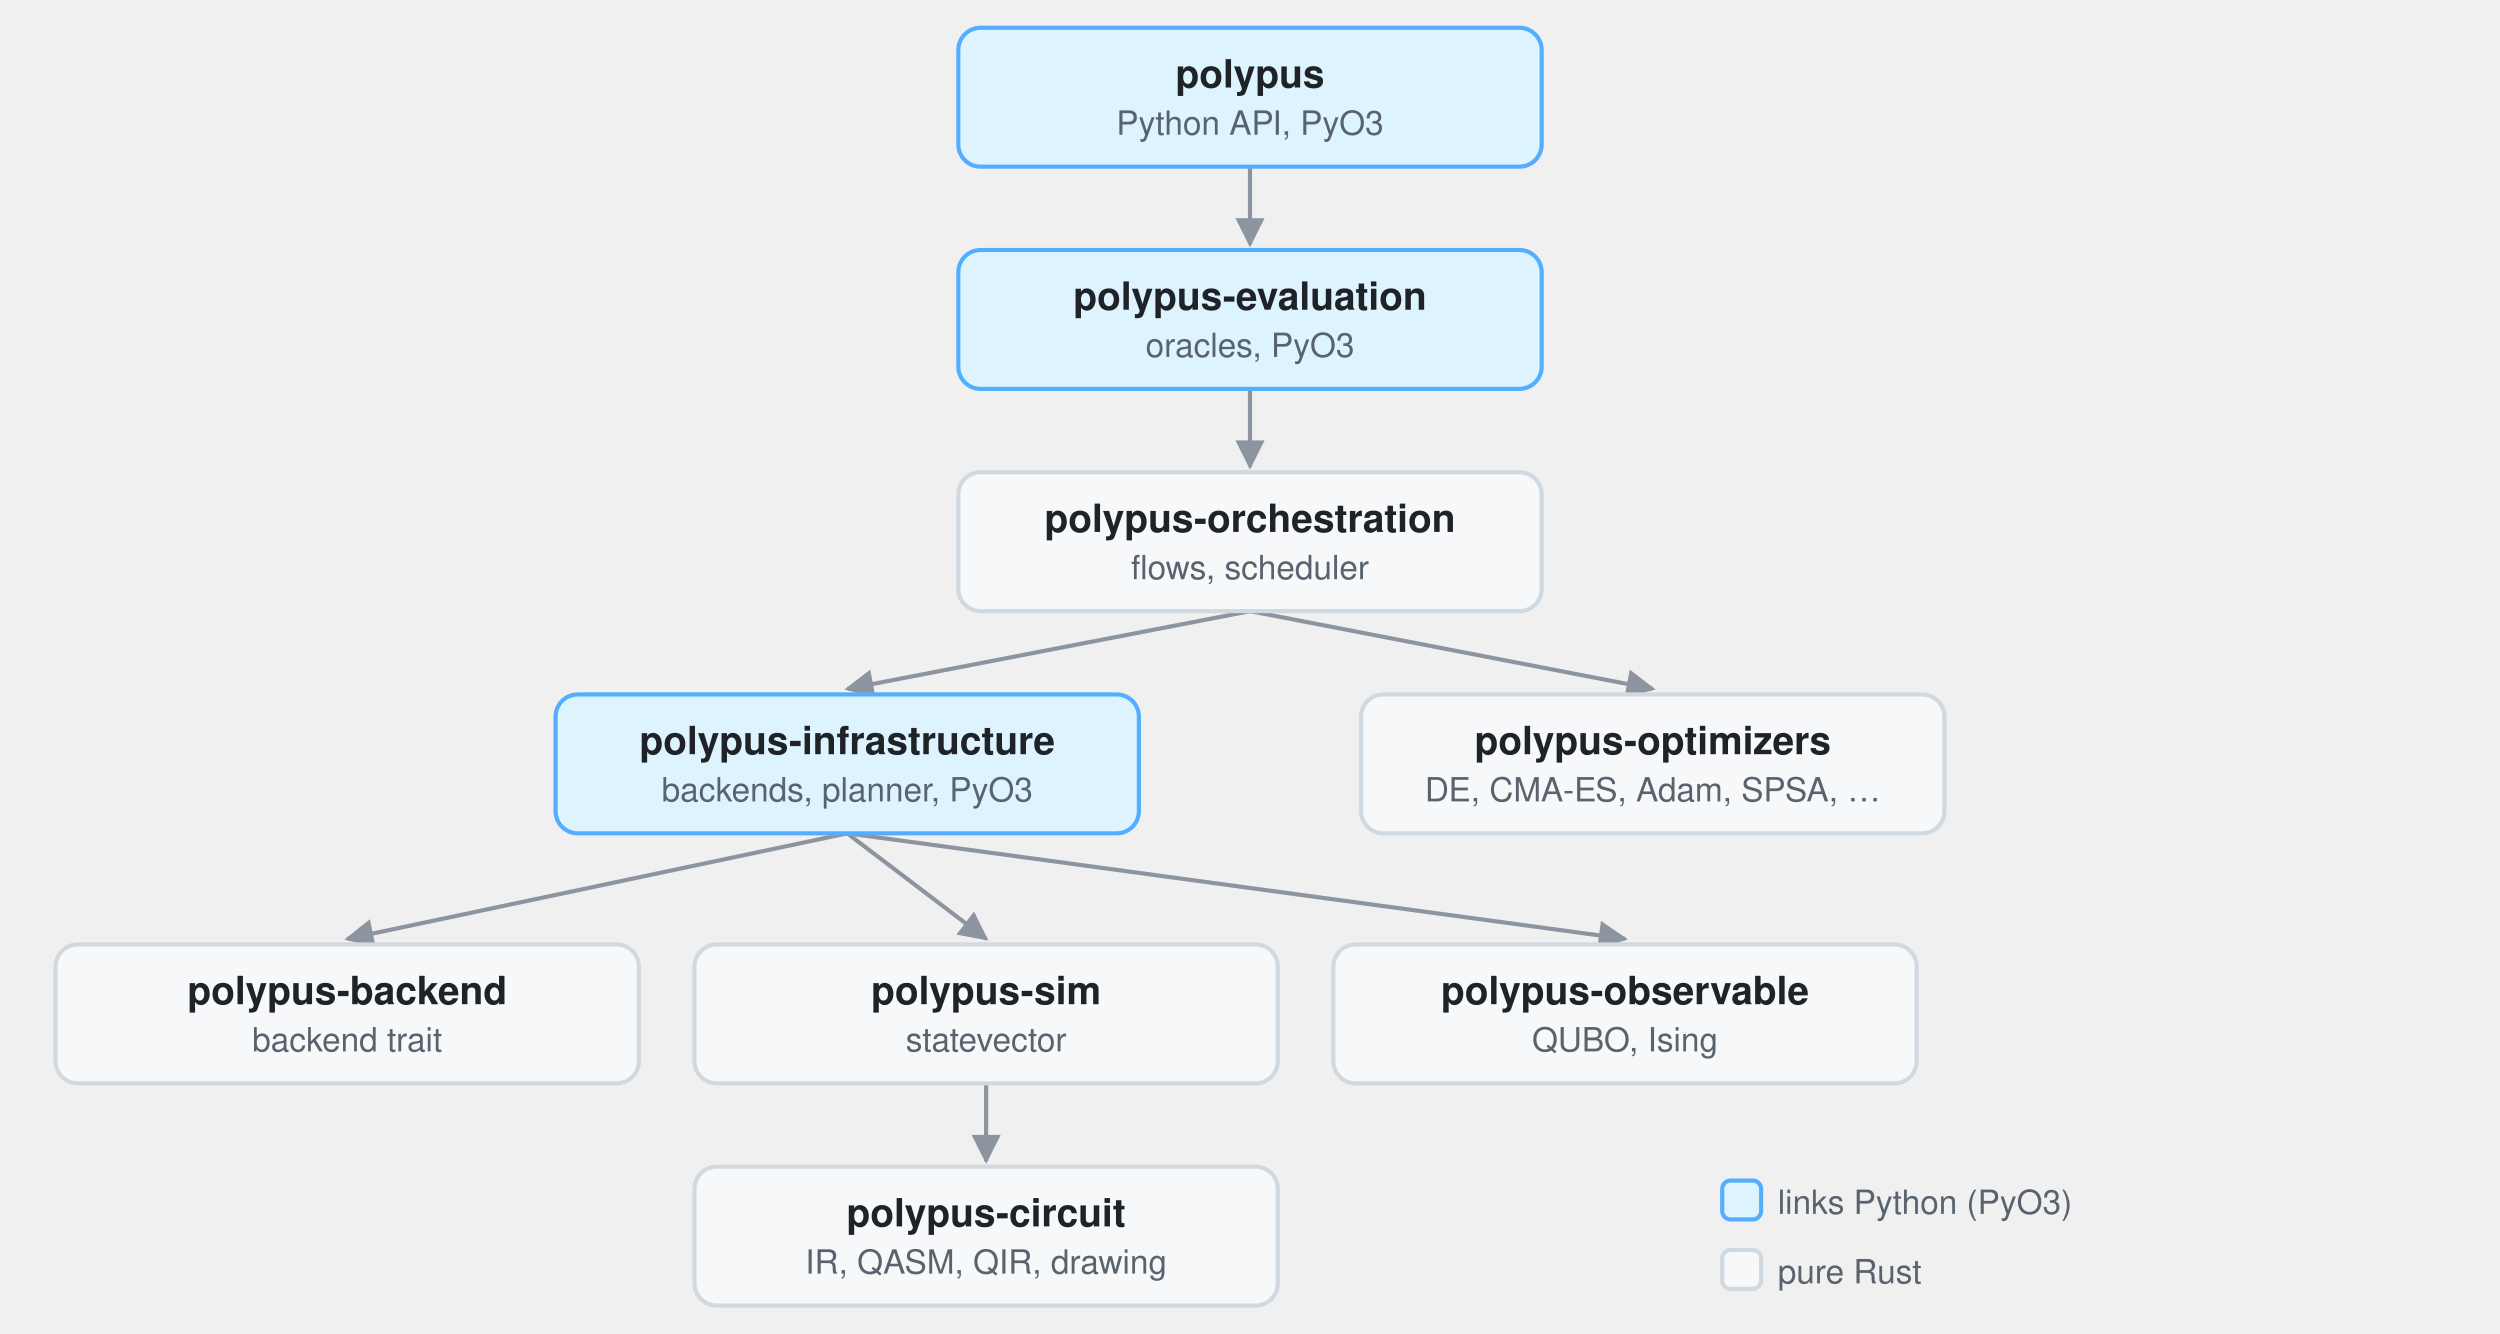
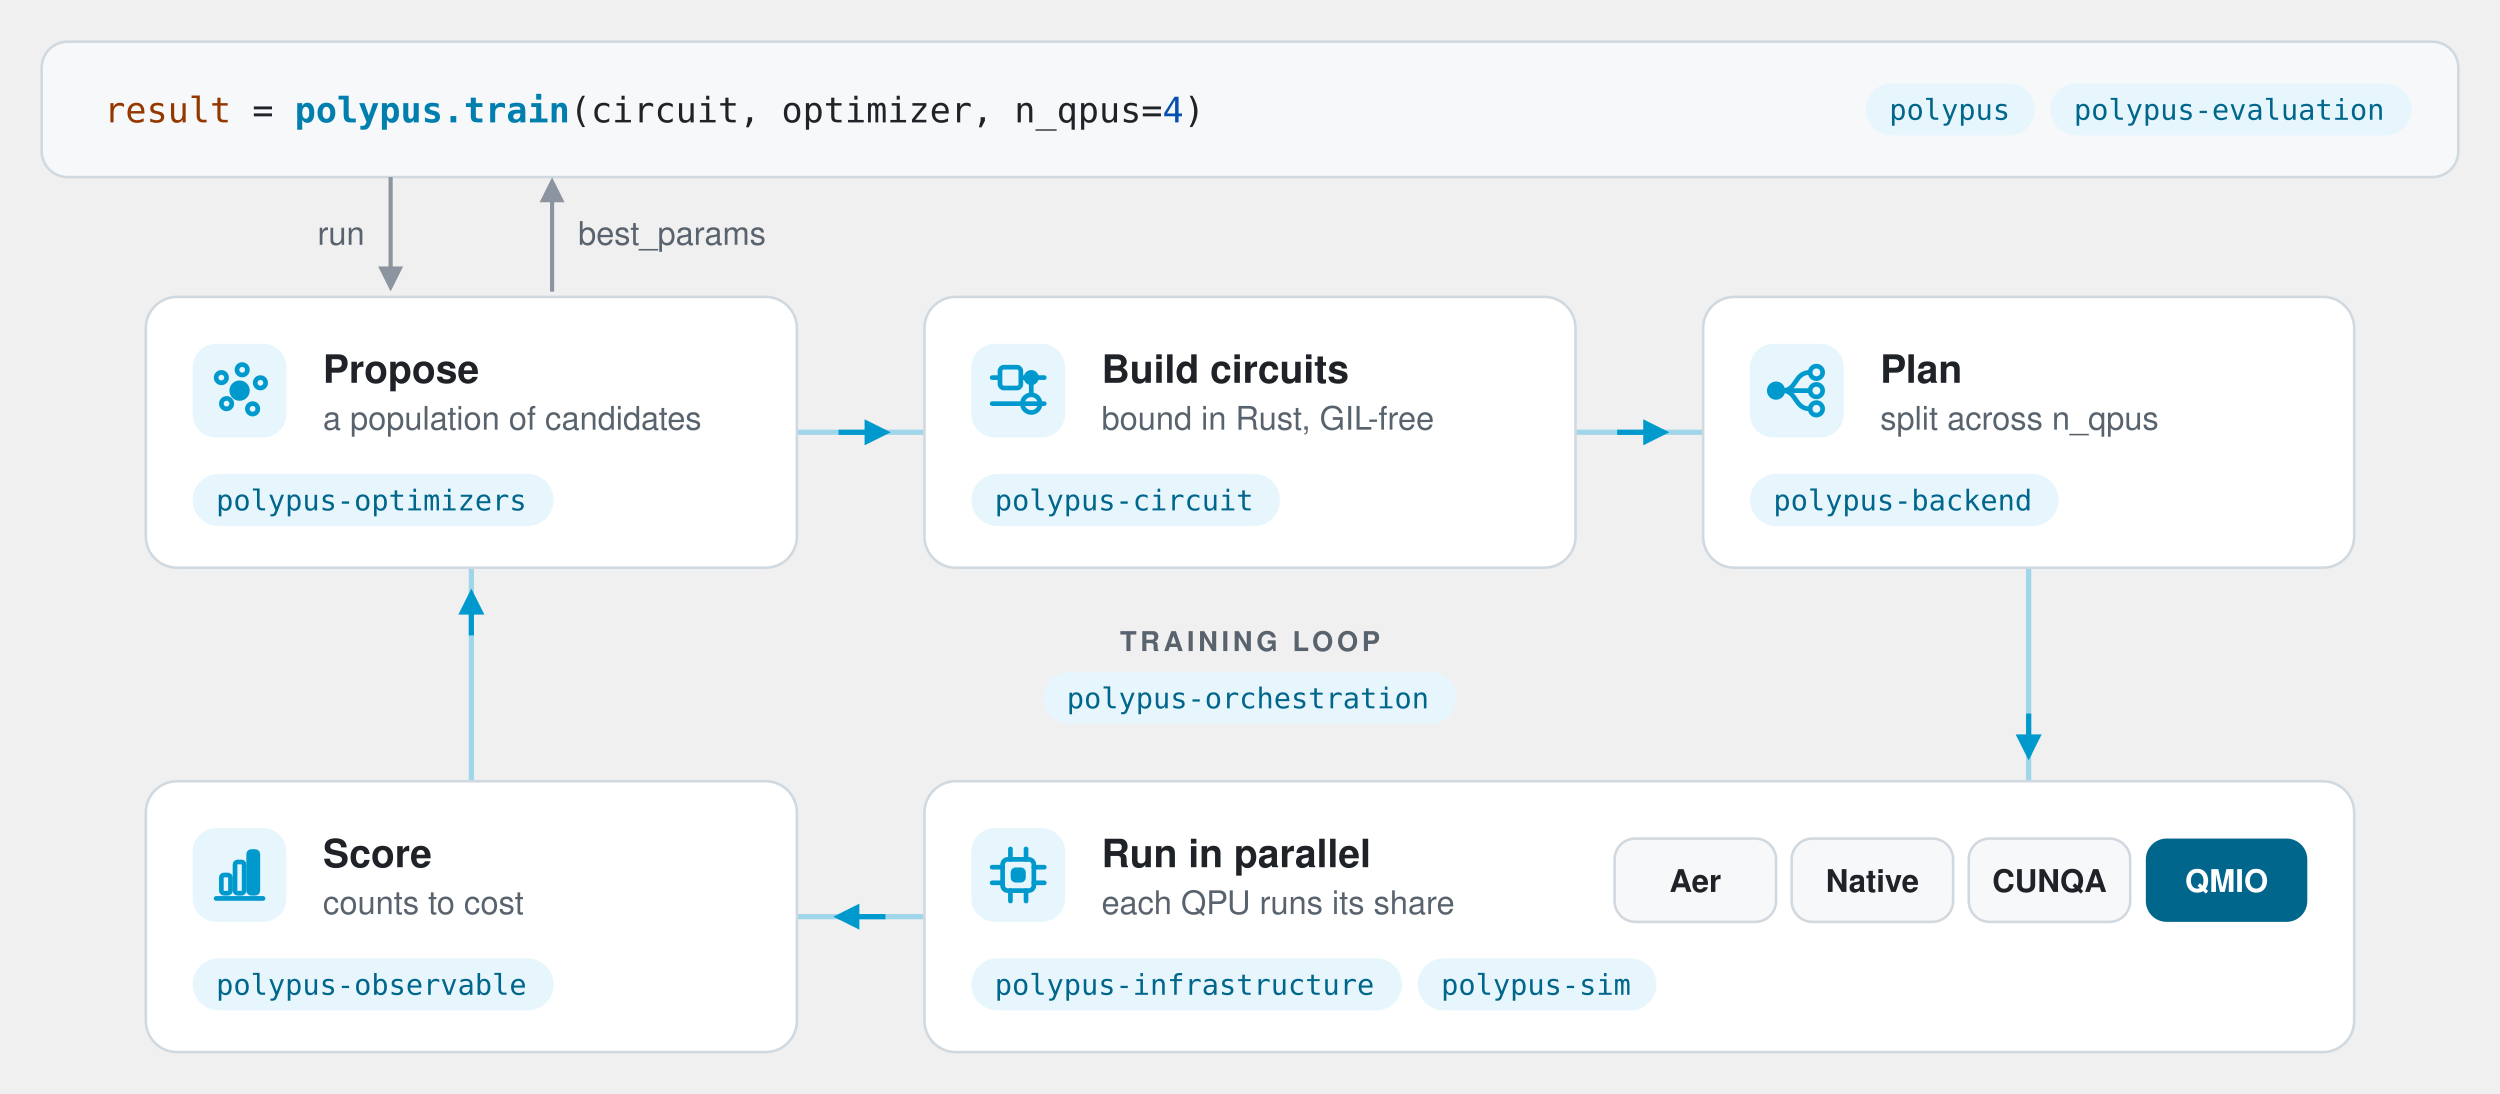
- <svg xmlns="http://www.w3.org/2000/svg" viewBox="0 0 900 480" width="900" height="480" role="img" aria-label="Polypus crate graph">
+ <svg xmlns="http://www.w3.org/2000/svg" viewBox="0 0 960 420" width="960" height="420" role="img" aria-label="One polypus.train run: the optimizer proposes a population of candidates (polypus-optimizers); one circuit per candidate is bound in Rust without the GIL (polypus-circuit); the planner splits them across n_qpus (polypus-backend); the QPUs run their share in parallel on Aer, the native simulator, CUNQA or QMIO (polypus-infrastructure, polypus-sim); counts become costs (polypus-observable) and go back to the optimizer. polypus-orchestration drives the loop and the best parameters return to Python">
  <style>
- rect{stroke-width:1.5}
- .n{fill:#f6f8fa;stroke:#d1d9e0}.p{fill:#ddf4ff;stroke:#54aeff}.b{fill:#dafbe1;stroke:#4ac26b}
- text{fill:#1f2328;text-anchor:middle;font-family:-apple-system,BlinkMacSystemFont,"Segoe UI",Helvetica,Arial,sans-serif}
- .t{font-size:14px;font-weight:600}.s{font-size:12px;fill:#59636e}
- .a{stroke:#8c959f;stroke-width:1.5}.ah{fill:#8c959f}
- @media (prefers-color-scheme:dark){.n{fill:#151b23;stroke:#3d444d}.p{fill:#0c2d6b;stroke:#1f6feb}.b{fill:#0f3d1f;stroke:#2ea043}text{fill:#e6edf3}.s{fill:#9198a1}.a{stroke:#656c76}.ah{fill:#656c76}}
+ text{font-family:-apple-system,BlinkMacSystemFont,"Segoe UI",Helvetica,Arial,sans-serif;fill:#1f2328}
+ .t{font-size:15px;font-weight:600}.s{font-size:12.5px;fill:#59636e}
+ .k{font-size:10.5px;font-weight:700;letter-spacing:1.4px;fill:#59636e}
+ .mono,.pt{font-family:ui-monospace,SFMono-Regular,"SF Mono",Menlo,Consolas,monospace}
+ .mono{font-size:13.5px;fill:#1f2328}.kw{fill:#953800}.fn{fill:#007ead;font-weight:600}.num{fill:#0550ae}
+ .pt{font-size:11px;fill:#00668c}.pill{fill:#e6f6fc}
+ .code{fill:#f6f8fa;stroke:#d1d9e0}.bar{fill:#0099cd}
+ .card{fill:#ffffff;stroke:#d1d9e0;stroke-width:1}
+ .ib{fill:#e6f6fc}.ic{fill:none;stroke:#0099cd;stroke-width:1.8;stroke-linecap:round;stroke-linejoin:round}.ic .f{fill:#0099cd}.ic .bg{fill:#e6f6fc}
+ .track{fill:none;stroke:#9fd6ea;stroke-width:2}.tk{stroke:#0099cd;stroke-width:2;fill:none}.ah{fill:#0099cd}
+ .io{stroke:#8c959f;stroke-width:1.6;fill:none}.ahg{fill:#8c959f}
+ .ch{fill:#f6f8fa;stroke:#d1d9e0}.cht{font-size:12px;font-weight:600;fill:#1f2328}.chq{fill:#00668c}.cqt{font-size:12px;font-weight:600;fill:#ffffff}
+ @media (prefers-color-scheme:dark){
+ text,.mono{fill:#e6edf3}.s,.k{fill:#9198a1}.kw{fill:#ffa657}.fn{fill:#4cc3ec}.num{fill:#79c0ff}
+ .pt{fill:#8fd8f2}.pill{fill:#0d3446}.code{fill:#151b23;stroke:#3d444d}.bar{fill:#1aa7d9}
+ .card{fill:#0d1117;stroke:#3d444d}.ib{fill:#0d3446}.ic{stroke:#4cc3ec}.ic .f{fill:#4cc3ec}.ic .bg{fill:#0d3446}
+ .track{stroke:#1f5a73}.tk{stroke:#4cc3ec}.ah{fill:#4cc3ec}.io{stroke:#656c76}.ahg{fill:#656c76}
+ .ch{fill:#151b23;stroke:#3d444d}.cht{fill:#e6edf3}.chq{fill:#007ead}.cqt{fill:#ffffff}
+ }
</style>
  <defs>
-     <marker id="m" viewBox="0 0 10 10" refX="9" refY="5" markerWidth="7" markerHeight="7" orient="auto">
+     <marker id="m" viewBox="0 0 10 10" refX="8" refY="5" markerWidth="5" markerHeight="5" orient="auto">
      <path d="M0,0L10,5L0,10z" class="ah" />
    </marker>
+     <marker id="mg" viewBox="0 0 10 10" refX="8" refY="5" markerWidth="6" markerHeight="6" orient="auto">
+       <path d="M0,0L10,5L0,10z" class="ahg" />
+     </marker>
  </defs>
-   <line x1="450.0" y1="60" x2="450.0" y2="88" class="a" marker-end="url(#m)" />
-   <line x1="450.0" y1="140" x2="450.0" y2="168" class="a" marker-end="url(#m)" />
-   <line x1="450.0" y1="220" x2="305.0" y2="248" class="a" marker-end="url(#m)" />
-   <line x1="450.0" y1="220" x2="595.0" y2="248" class="a" marker-end="url(#m)" />
-   <line x1="305.0" y1="300" x2="125.0" y2="338" class="a" marker-end="url(#m)" />
-   <line x1="305.0" y1="300" x2="355.0" y2="338" class="a" marker-end="url(#m)" />
-   <line x1="305.0" y1="300" x2="585.0" y2="338" class="a" marker-end="url(#m)" />
-   <line x1="355.0" y1="390" x2="355.0" y2="418" class="a" marker-end="url(#m)" />
-   <rect class="p" x="345" y="10" width="210" height="50" rx="8" />
-   <text x="450.0" y="31.5" class="t">polypus</text>
-   <text x="450.0" y="48.5" class="s">Python API, PyO3</text>
-   <rect class="p" x="345" y="90" width="210" height="50" rx="8" />
-   <text x="450.0" y="111.5" class="t">polypus-evaluation</text>
-   <text x="450.0" y="128.5" class="s">oracles, PyO3</text>
-   <rect class="n" x="345" y="170" width="210" height="50" rx="8" />
-   <text x="450.0" y="191.5" class="t">polypus-orchestration</text>
-   <text x="450.0" y="208.5" class="s">flows, scheduler</text>
-   <rect class="p" x="200" y="250" width="210" height="50" rx="8" />
-   <text x="305.0" y="271.5" class="t">polypus-infrastructure</text>
-   <text x="305.0" y="288.5" class="s">backends, planner, PyO3</text>
-   <rect class="n" x="490" y="250" width="210" height="50" rx="8" />
-   <text x="595.0" y="271.5" class="t">polypus-optimizers</text>
-   <text x="595.0" y="288.5" class="s">DE, CMA-ES, Adam, SPSA, …</text>
-   <rect class="n" x="20" y="340" width="210" height="50" rx="8" />
-   <text x="125.0" y="361.5" class="t">polypus-backend</text>
-   <text x="125.0" y="378.5" class="s">backend trait</text>
-   <rect class="n" x="250" y="340" width="210" height="50" rx="8" />
-   <text x="355.0" y="361.5" class="t">polypus-sim</text>
-   <text x="355.0" y="378.5" class="s">statevector</text>
-   <rect class="n" x="480" y="340" width="210" height="50" rx="8" />
-   <text x="585.0" y="361.5" class="t">polypus-observable</text>
-   <text x="585.0" y="378.5" class="s">QUBO, Ising</text>
-   <rect class="n" x="250" y="420" width="210" height="50" rx="8" />
-   <text x="355.0" y="441.5" class="t">polypus-circuit</text>
-   <text x="355.0" y="458.5" class="s">IR, QASM, QIR, drawing</text>
-   <rect class="p" x="620" y="425" width="14" height="14" rx="3" />
-   <text x="640" y="437" class="s" style="text-anchor:start">links Python (PyO3)</text>
-   <rect class="n" x="620" y="450" width="14" height="14" rx="3" />
-   <text x="640" y="462" class="s" style="text-anchor:start">pure Rust</text>
+   <rect class="code" x="16" y="16" width="928" height="52" rx="10" />
+   <text class="mono" x="40" y="47">
+     <tspan class="kw">result</tspan> = <tspan class="fn">polypus.train</tspan>(circuit, optimizer, n_qpus=<tspan class="num">4</tspan>)</text>
+   <rect class="pill" x="716.5" y="32" width="64.9" height="20" rx="10" />
+   <text class="pt" x="725.5" y="46">polypus</text>
+   <rect class="pill" x="787.4" y="32" width="138.6" height="20" rx="10" />
+   <text class="pt" x="796.4" y="46">polypus-evaluation</text>
+   <rect class="track" x="181" y="166" width="598" height="186" rx="30" />
+   <path class="tk" d="M322 166H340" marker-end="url(#m)" />
+   <path class="tk" d="M621 166H639" marker-end="url(#m)" />
+   <path class="tk" d="M779 274V290" marker-end="url(#m)" />
+   <path class="tk" d="M340 352H322" marker-end="url(#m)" />
+   <path class="tk" d="M181 244V228" marker-end="url(#m)" />
+   <path class="io" d="M150 68V110" marker-end="url(#mg)" />
+   <path class="io" d="M212 112V70" marker-end="url(#mg)" />
+   <text class="s" x="140" y="94" text-anchor="end">run</text>
+   <text class="s" x="222" y="94">best_params</text>
+   <rect class="card" x="56" y="114" width="250" height="104" rx="12" />
+   <rect class="ib" x="74" y="132" width="36" height="36" rx="9" />
+   <g class="ic" transform="translate(80 138)">
+     <circle cx="5" cy="7" r="2" />
+     <circle cx="13" cy="4" r="2" />
+     <circle cx="20" cy="9" r="2" />
+     <circle cx="7" cy="17" r="2" />
+     <circle cx="17" cy="19" r="2" />
+     <circle class="f" cx="12" cy="12" r="3" />
+   </g>
+   <text class="t" x="124" y="147">Propose</text>
+   <text class="s" x="124" y="165">a population of candidates</text>
+   <rect class="pill" x="74" y="182" width="138.6" height="20" rx="10" />
+   <text class="pt" x="83" y="196">polypus-optimizers</text>
+   <rect class="card" x="355" y="114" width="250" height="104" rx="12" />
+   <rect class="ib" x="373" y="132" width="36" height="36" rx="9" />
+   <g class="ic" transform="translate(379 138)">
+     <path d="M2 7H22M2 17H22" />
+     <rect class="bg" x="5" y="3" width="8" height="8" rx="1.5" />
+     <path d="M17 7V17" />
+     <circle class="f" cx="17" cy="7" r="2" />
+     <circle class="bg" cx="17" cy="17" r="3.4" />
+     <path d="M13.6 17H20.4" />
+   </g>
+   <text class="t" x="423" y="147">Build circuits</text>
+   <text class="s" x="423" y="165">bound in Rust, GIL-free</text>
+   <rect class="pill" x="373" y="182" width="118.5" height="20" rx="10" />
+   <text class="pt" x="382" y="196">polypus-circuit</text>
+   <rect class="card" x="654" y="114" width="250" height="104" rx="12" />
+   <rect class="ib" x="672" y="132" width="36" height="36" rx="9" />
+   <g class="ic" transform="translate(678 138)">
+     <circle class="f" cx="4" cy="12" r="2.6" />
+     <path d="M6.5 12C12 12 11 5 17 5M6.5 12H17M6.5 12C12 12 11 19 17 19" />
+     <circle class="bg" cx="19.5" cy="5" r="2.4" />
+     <circle class="bg" cx="19.5" cy="12" r="2.4" />
+     <circle class="bg" cx="19.5" cy="19" r="2.4" />
+   </g>
+   <text class="t" x="722" y="147">Plan</text>
+   <text class="s" x="722" y="165">split across n_qpus</text>
+   <rect class="pill" x="672" y="182" width="118.5" height="20" rx="10" />
+   <text class="pt" x="681" y="196">polypus-backend</text>
+   <rect class="card" x="355" y="300" width="549" height="104" rx="12" />
+   <rect class="ib" x="373" y="318" width="36" height="36" rx="9" />
+   <g class="ic" transform="translate(379 324)">
+     <rect class="bg" x="6" y="6" width="12" height="12" rx="2" />
+     <path d="M9 2V6M15 2V6M9 18V22M15 18V22M2 9H6M2 15H6M18 9H22M18 15H22" />
+     <rect class="f" x="10" y="10" width="4" height="4" rx="1" />
+   </g>
+   <text class="t" x="423" y="333">Run in parallel</text>
+   <text class="s" x="423" y="351">each QPU runs its share</text>
+   <rect class="pill" x="373" y="368" width="165.4" height="20" rx="10" />
+   <text class="pt" x="382" y="382">polypus-infrastructure</text>
+   <rect class="pill" x="544.4" y="368" width="91.7" height="20" rx="10" />
+   <text class="pt" x="553.4" y="382">polypus-sim</text>
+   <rect class="card" x="56" y="300" width="250" height="104" rx="12" />
+   <rect class="ib" x="74" y="318" width="36" height="36" rx="9" />
+   <g class="ic" transform="translate(80 324)">
+     <path d="M3 21H21" />
+     <rect class="bg" x="5" y="12" width="3.5" height="7" rx="1" />
+     <rect class="bg" x="10.25" y="7" width="3.5" height="12" rx="1" />
+     <rect class="f" x="15.5" y="3" width="3.5" height="16" rx="1" />
+   </g>
+   <text class="t" x="124" y="333">Score</text>
+   <text class="s" x="124" y="351">counts to cost</text>
+   <rect class="pill" x="74" y="368" width="138.6" height="20" rx="10" />
+   <text class="pt" x="83" y="382">polypus-observable</text>
+   <rect class="ch" x="620" y="322" width="62" height="32" rx="8" />
+   <text class="cht" x="651" y="342.5" text-anchor="middle">Aer</text>
+   <rect class="ch" x="688" y="322" width="62" height="32" rx="8" />
+   <text class="cht" x="719" y="342.5" text-anchor="middle">Native</text>
+   <rect class="ch" x="756" y="322" width="62" height="32" rx="8" />
+   <text class="cht" x="787" y="342.5" text-anchor="middle">CUNQA</text>
+   <rect class="chq" x="824" y="322" width="62" height="32" rx="8" />
+   <text class="cqt" x="855" y="342.5" text-anchor="middle">QMIO</text>
+   <text class="k" x="480" y="250" text-anchor="middle">TRAINING LOOP</text>
+   <rect class="pill" x="400.65" y="258" width="158.7" height="20" rx="10" />
+   <text class="pt" x="409.65" y="272">polypus-orchestration</text>
</svg>
